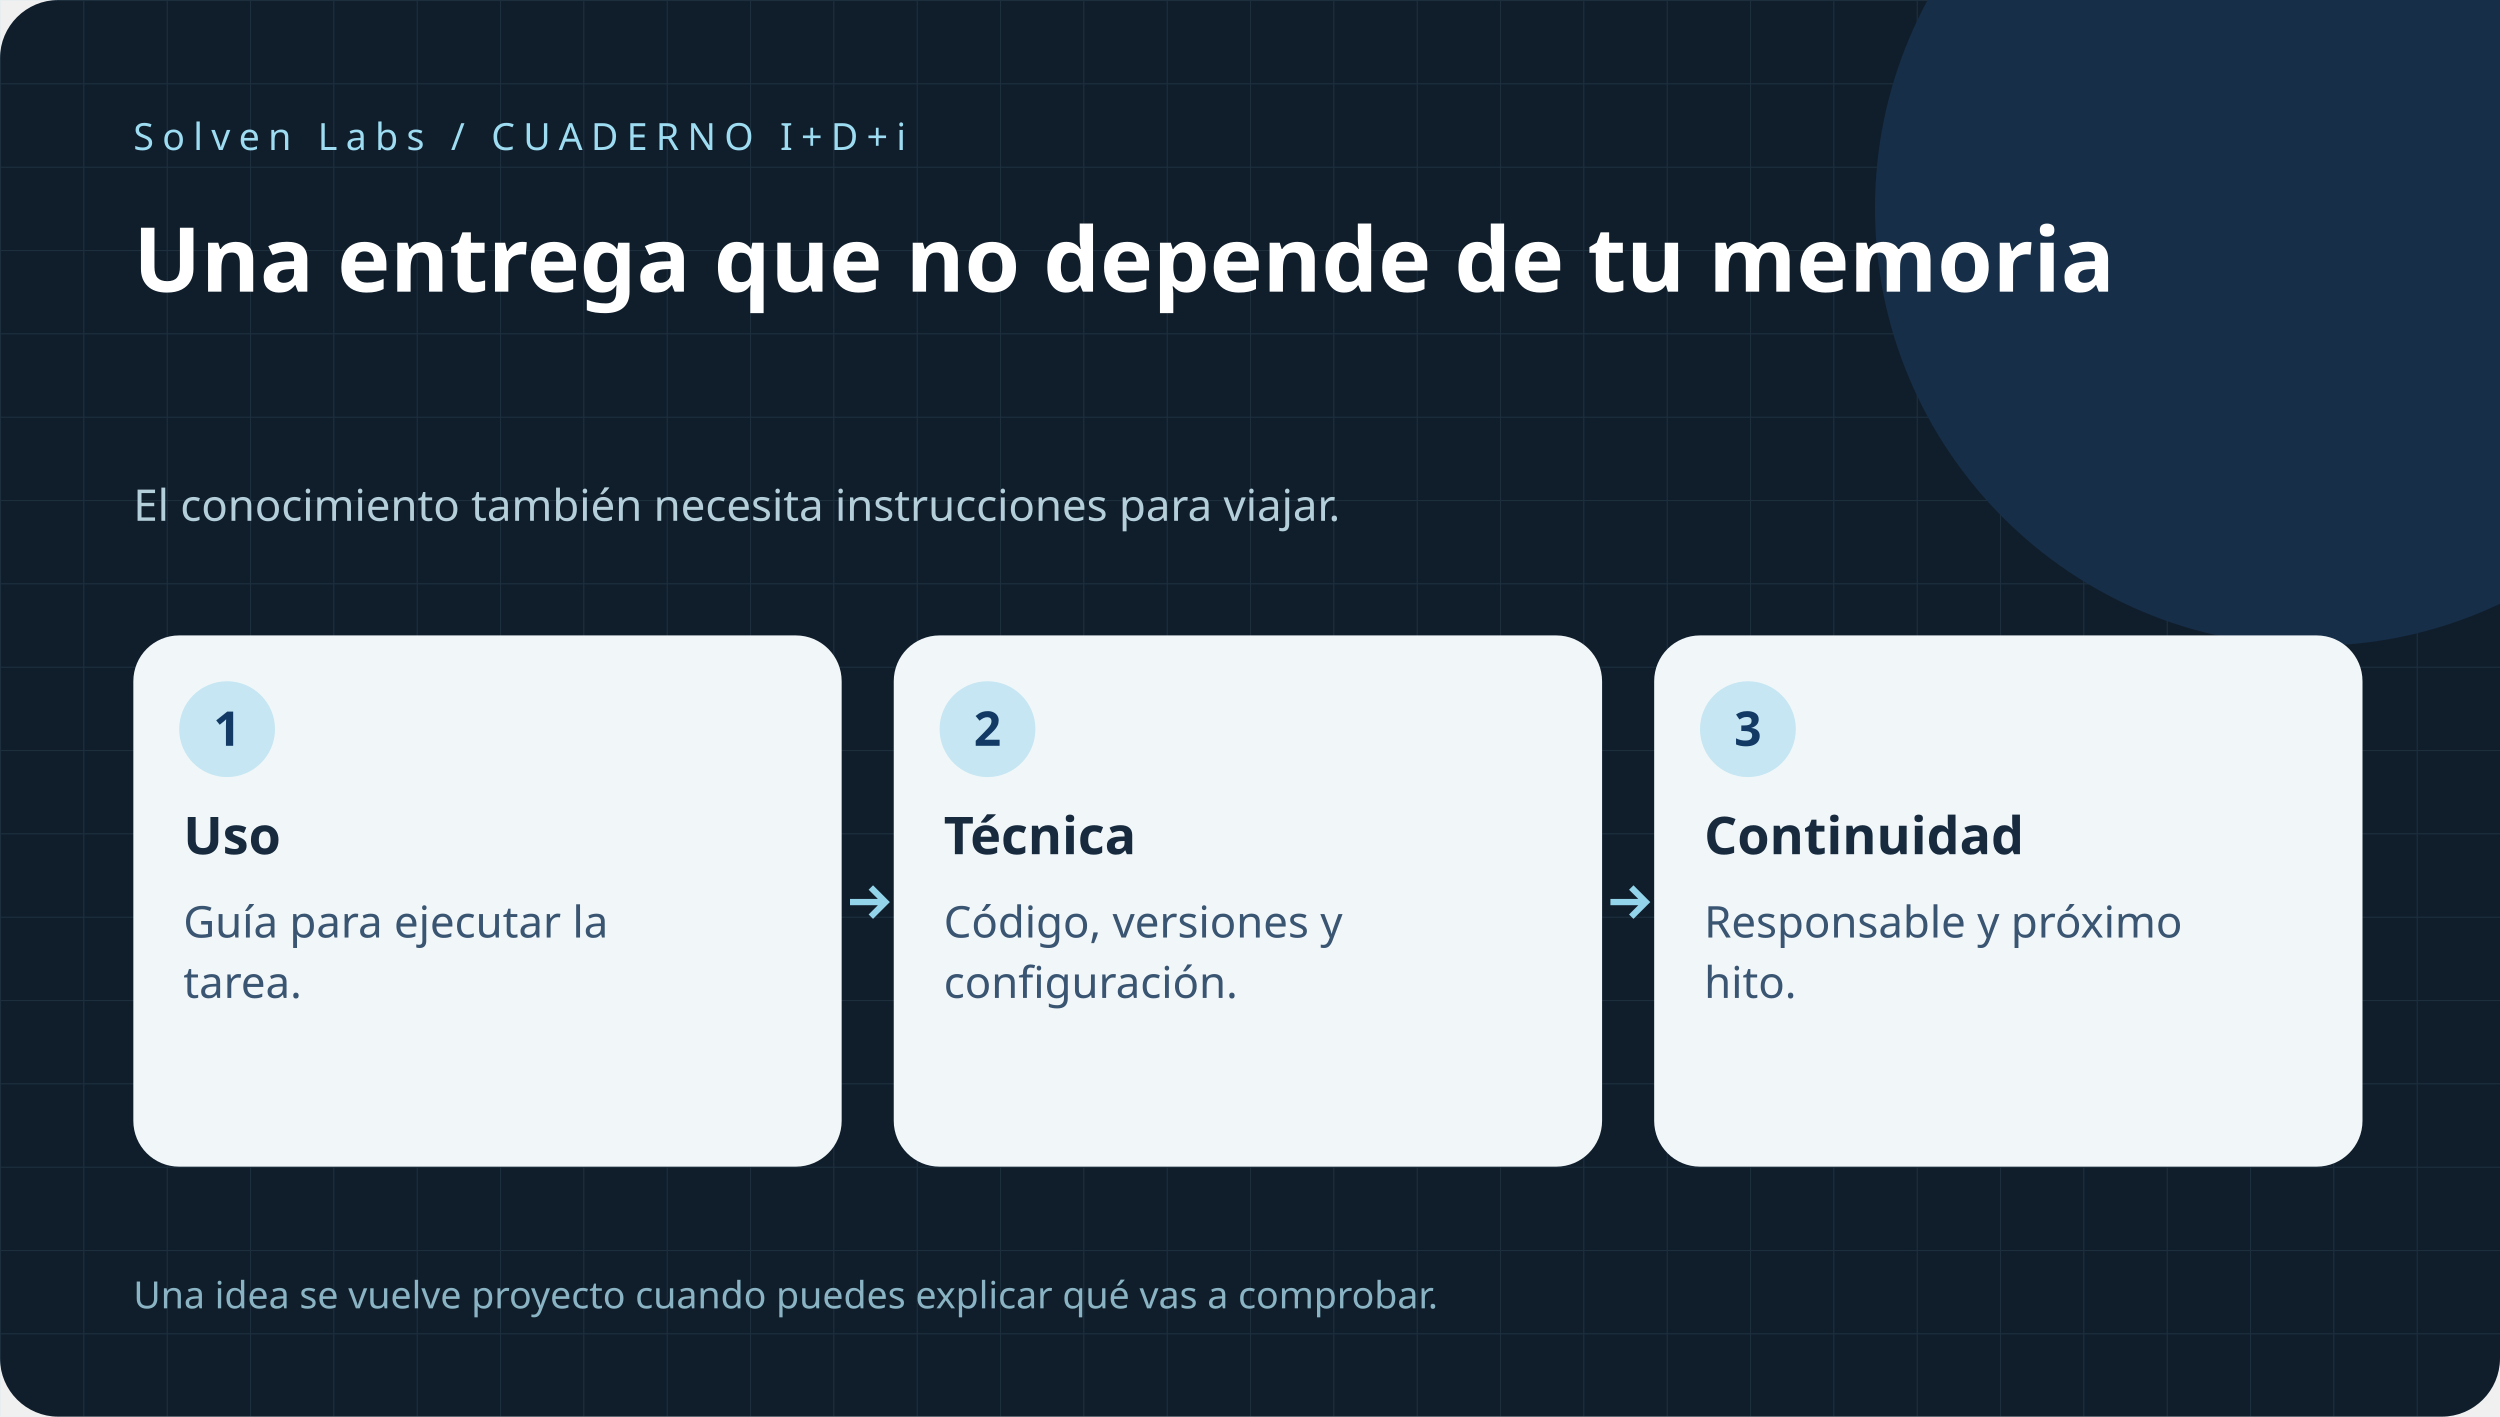
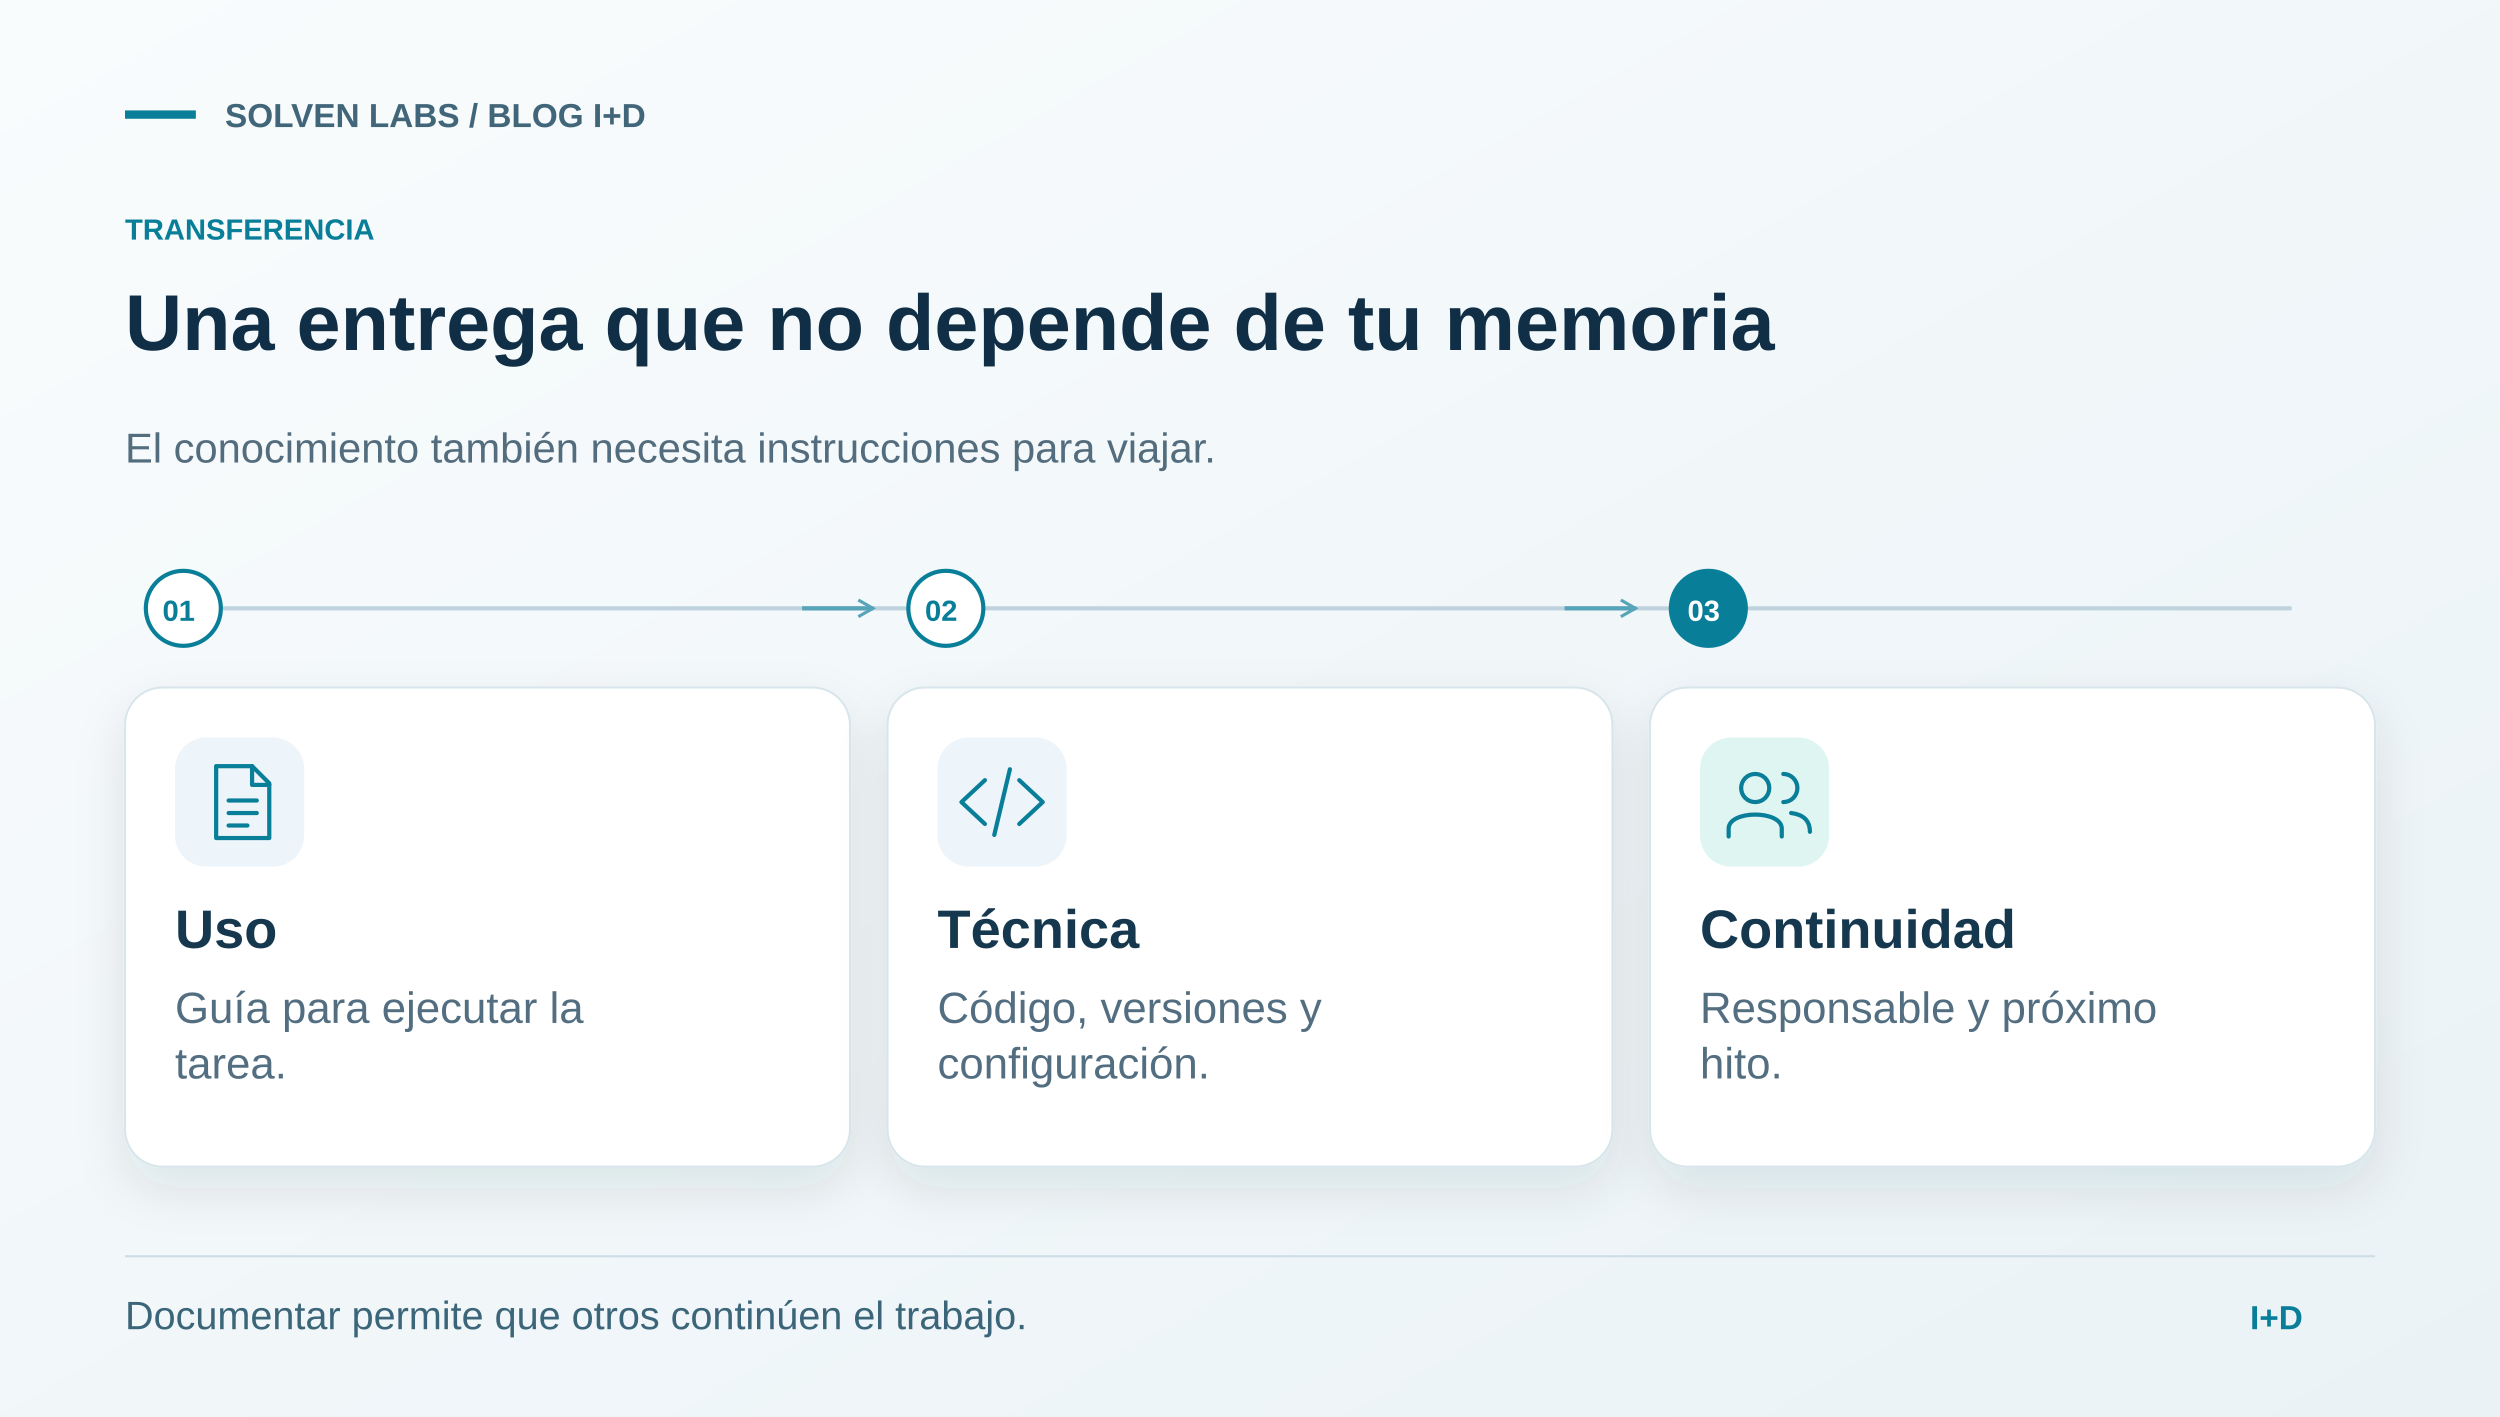
- <svg xmlns="http://www.w3.org/2000/svg" viewBox="0 0 1200 680" role="img">
+ <svg xmlns="http://www.w3.org/2000/svg" viewBox="0 0 1200 680" role="img" aria-labelledby="title desc">
  <defs>
-     <pattern id="g" width="40" height="40" patternUnits="userSpaceOnUse">
-       <path d="M40 0H0V40" fill="none" stroke="#a4d9ec" stroke-opacity=".09" />
-     </pattern>
+     <linearGradient id="paper" x2="1" y2="1">
+       <stop stop-color="#f9fcfd" />
+       <stop offset="1" stop-color="#eaf2f6" />
+     </linearGradient>
+     <linearGradient id="night" x2="1" y2="1">
+       <stop stop-color="#102d45" />
+       <stop offset="1" stop-color="#061b2b" />
+     </linearGradient>
+     <linearGradient id="glass" x2="0" y2="1">
+       <stop stop-color="#fff" stop-opacity=".12" />
+       <stop offset="1" stop-color="#fff" stop-opacity=".025" />
+     </linearGradient>
+     <filter id="shadow" x="-30%" y="-30%" width="160%" height="180%">
+       <feDropShadow dx="0" dy="10" stdDeviation="12" flood-color="#052d45" flood-opacity=".1" />
+     </filter>
+     <marker id="arrow" viewBox="0 0 10 10" refX="8" refY="5" markerWidth="5" markerHeight="5" orient="auto">
+       <path d="m1 1 7 4-7 4" fill="none" stroke="#56a4b9" stroke-width="1.5" />
+     </marker>
  </defs>
-   <rect width="1200" height="680" rx="28" fill="#101e2c" />
-   <rect width="1200" height="680" fill="url(#g)" />
-   <circle cx="1110" cy="100" r="210" fill="#162e48" />
-   <text x="64" y="72" font-family="sans-serif" font-size="18" letter-spacing="4" fill="#9edcf2">Solven Labs / CUADERNO I+D+i</text>
-   <text x="64" y="140" font-family="sans-serif" font-size="43" font-weight="700" fill="#fff">Una entrega que no depende de tu memoria</text>
-   <text x="64" y="250" font-family="sans-serif" font-size="21" fill="#b4cfd9">El conocimiento también necesita instrucciones para viajar.</text>
-   <rect x="64" y="305" width="340" height="255" rx="22" fill="#f1f7f9" />
-   <circle cx="109" cy="350" r="23" fill="#c5e6f2" />
-   <text x="109" y="358" text-anchor="middle" font-family="sans-serif" font-weight="700" font-size="23" fill="#123a64">1</text>
-   <text x="88" y="410" font-family="sans-serif" font-size="25" font-weight="700" fill="#172a3e">Uso</text>
-   <text x="88" y="450" font-family="sans-serif" font-size="21" fill="#3a5572">Guía para ejecutar la</text>
-   <text x="88" y="479" font-family="sans-serif" font-size="21" fill="#3a5572">tarea.</text>
-   <path d="M408 433h17m-7-7 7 7-7 7" fill="none" stroke="#93d4eb" stroke-width="3" />
-   <rect x="429" y="305" width="340" height="255" rx="22" fill="#f1f7f9" />
-   <circle cx="474" cy="350" r="23" fill="#c5e6f2" />
-   <text x="474" y="358" text-anchor="middle" font-family="sans-serif" font-weight="700" font-size="23" fill="#123a64">2</text>
-   <text x="453" y="410" font-family="sans-serif" font-size="25" font-weight="700" fill="#172a3e">Técnica</text>
-   <text x="453" y="450" font-family="sans-serif" font-size="21" fill="#3a5572">Código, versiones y</text>
-   <text x="453" y="479" font-family="sans-serif" font-size="21" fill="#3a5572">configuración.</text>
-   <path d="M773 433h17m-7-7 7 7-7 7" fill="none" stroke="#93d4eb" stroke-width="3" />
-   <rect x="794" y="305" width="340" height="255" rx="22" fill="#f1f7f9" />
-   <circle cx="839" cy="350" r="23" fill="#c5e6f2" />
-   <text x="839" y="358" text-anchor="middle" font-family="sans-serif" font-weight="700" font-size="23" fill="#123a64">3</text>
-   <text x="818" y="410" font-family="sans-serif" font-size="25" font-weight="700" fill="#172a3e">Continuidad</text>
-   <text x="818" y="450" font-family="sans-serif" font-size="21" fill="#3a5572">Responsable y próximo</text>
-   <text x="818" y="479" font-family="sans-serif" font-size="21" fill="#3a5572">hito.</text>
-   <text x="64" y="628" font-family="sans-serif" font-size="18" fill="#8ab4c3">Una idea se vuelve proyecto cuando puedes explicar qué vas a comprobar.</text>
+   <g font-family="Arial, Helvetica, sans-serif">
+     <rect width="1200" height="680" fill="url(#paper)" />
+     <path d="M60 55h34" stroke="#087e99" stroke-width="4" />
+     <text x="108" y="61" fill="#416579" font-size="16" font-weight="700">SOLVEN LABS  /  BLOG I+D</text>
+     <text x="60" y="115" fill="#087e99" font-size="14" font-weight="700">TRANSFERENCIA</text>
+     <text x="60" y="168" fill="#102f46" font-size="38" font-weight="700">Una entrega que no depende de tu memoria</text>
+     <text x="60" y="222" fill="#536d7e" font-size="20" font-weight="400">El conocimiento también necesita instrucciones para viajar.</text>
+     <path d="M96 292H1100" stroke="#bed3dd" stroke-width="2" />
+     <circle cx="88" cy="292" r="18" fill="#fff" stroke="#087e99" stroke-width="2" />
+     <text x="78" y="298" fill="#087e99" font-size="14" font-weight="700">01</text>
+     <rect x="60" y="330" width="348" height="230" rx="18" fill="#fff" stroke="#d8e5eb" filter="url(#shadow)" />
+     <rect x="84" y="354" width="62" height="62" rx="15" fill="#edf5fa" />
+     <g transform="translate(91 361) scale(0.75)" fill="none" stroke="#087e99" stroke-width="2.7" stroke-linecap="round" stroke-linejoin="round">
+       <path d="M17 9h23l11 11v35H17z" />
+       <path d="M40 9v12h11M25 31h18M25 39h18M25 47h12" />
+     </g>
+     <text x="84" y="455" fill="#16384f" font-size="26" font-weight="700">Uso</text>
+     <text x="84" y="491" fill="#526e80" font-size="21" font-weight="400">Guía para ejecutar la</text>
+     <text x="84" y="517.67" fill="#526e80" font-size="21" font-weight="400">tarea.</text>
+     <path d="M385 292h34" stroke="#56a4b9" stroke-width="2" marker-end="url(#arrow)" />
+     <circle cx="454" cy="292" r="18" fill="#fff" stroke="#087e99" stroke-width="2" />
+     <text x="444" y="298" fill="#087e99" font-size="14" font-weight="700">02</text>
+     <rect x="426" y="330" width="348" height="230" rx="18" fill="#fff" stroke="#d8e5eb" filter="url(#shadow)" />
+     <rect x="450" y="354" width="62" height="62" rx="15" fill="#edf5fa" />
+     <g transform="translate(457 361) scale(0.75)" fill="none" stroke="#087e99" stroke-width="2.7" stroke-linecap="round" stroke-linejoin="round">
+       <path d="m21 18-15 14 15 14m22-28 15 14-15 14M37 11 27 53" />
+     </g>
+     <text x="450" y="455" fill="#16384f" font-size="26" font-weight="700">Técnica</text>
+     <text x="450" y="491" fill="#526e80" font-size="21" font-weight="400">Código, versiones y</text>
+     <text x="450" y="517.67" fill="#526e80" font-size="21" font-weight="400">configuración.</text>
+     <path d="M751 292h34" stroke="#56a4b9" stroke-width="2" marker-end="url(#arrow)" />
+     <circle cx="820" cy="292" r="18" fill="#087e99" stroke="#087e99" stroke-width="2" />
+     <text x="810" y="298" fill="#fff" font-size="14" font-weight="700">03</text>
+     <rect x="792" y="330" width="348" height="230" rx="18" fill="#fff" stroke="#d8e5eb" filter="url(#shadow)" />
+     <rect x="816" y="354" width="62" height="62" rx="15" fill="#dff5f2" />
+     <g transform="translate(823 361) scale(0.75)" fill="none" stroke="#087e99" stroke-width="2.7" stroke-linecap="round" stroke-linejoin="round">
+       <circle cx="26" cy="23" r="9" />
+       <path d="M9 54v-5c0-12 34-12 34 0v5M44 14a9 9 0 0 1 0 18M49 39c8 1 12 5 12 12" />
+     </g>
+     <text x="816" y="455" fill="#16384f" font-size="26" font-weight="700">Continuidad</text>
+     <text x="816" y="491" fill="#526e80" font-size="21" font-weight="400">Responsable y próximo</text>
+     <text x="816" y="517.67" fill="#526e80" font-size="21" font-weight="400">hito.</text>
+     <path d="M60 603h1080" stroke="#cddde5" />
+     <text x="60" y="638" fill="#3b6579" font-size="19" font-weight="400">Documentar permite que otros continúen el trabajo.</text>
+     <text x="1080" y="638" fill="#087e99" font-size="16" font-weight="700">I+D</text>
+   </g>
</svg>
